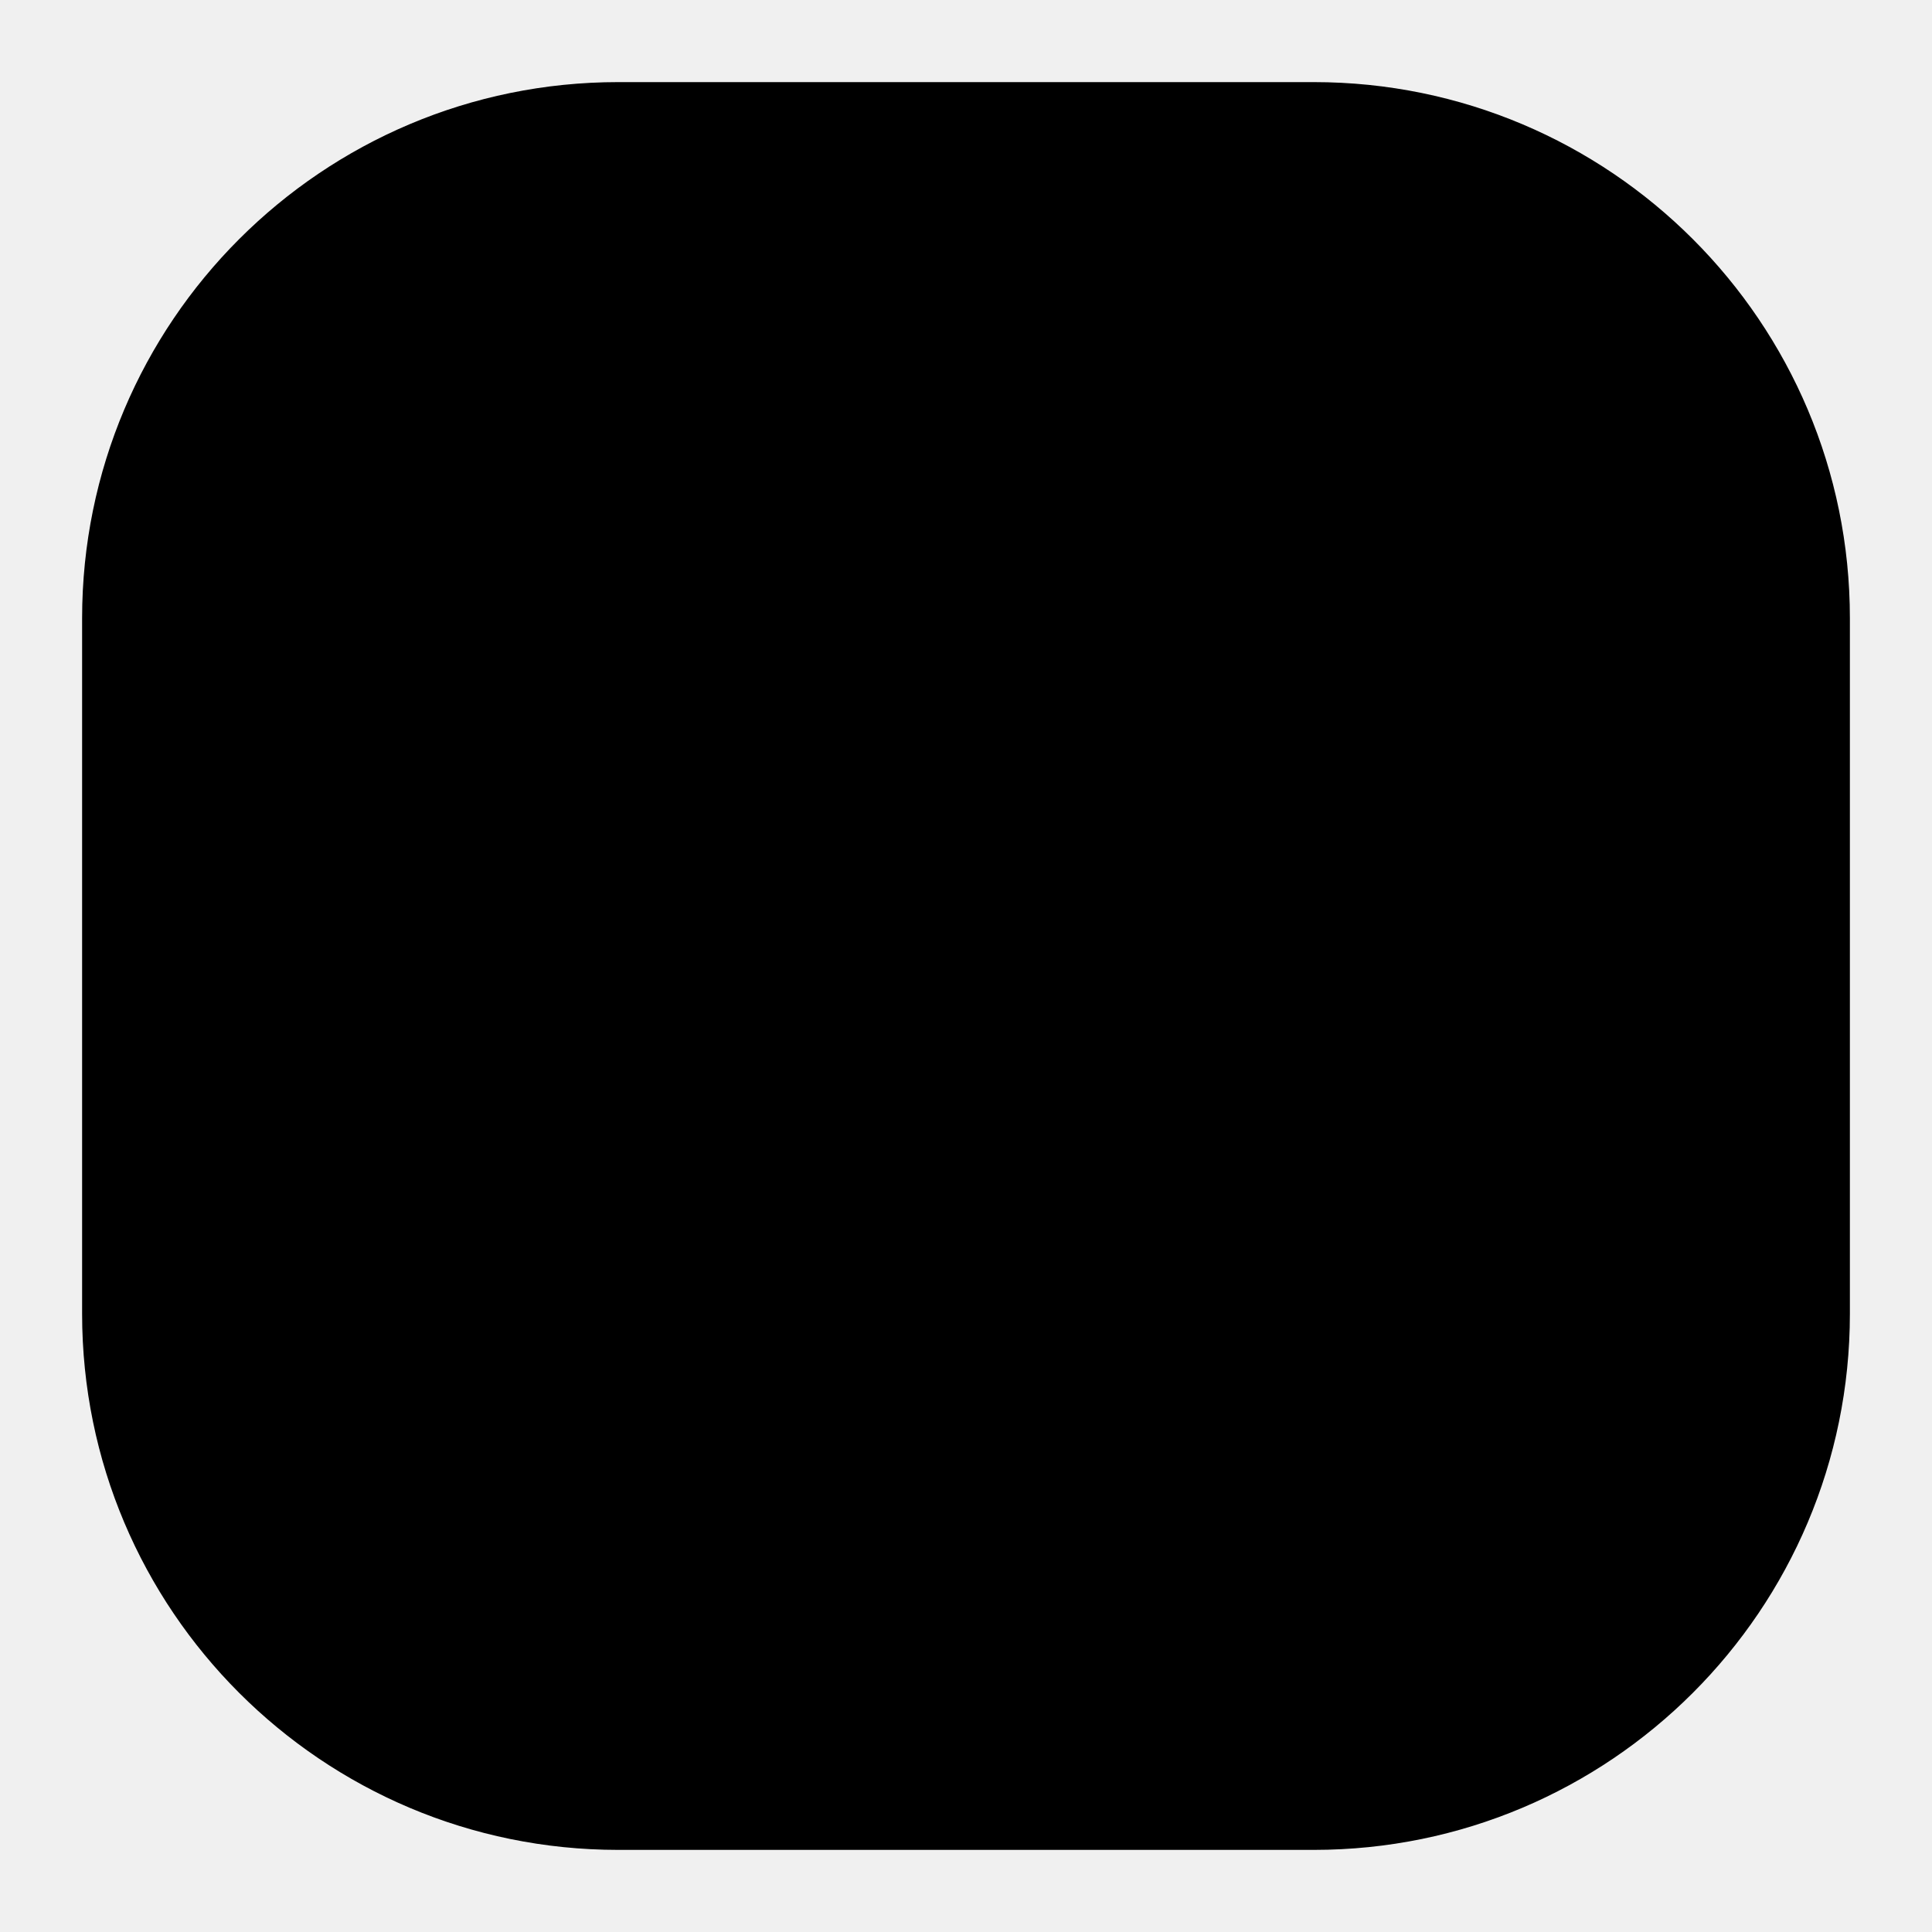
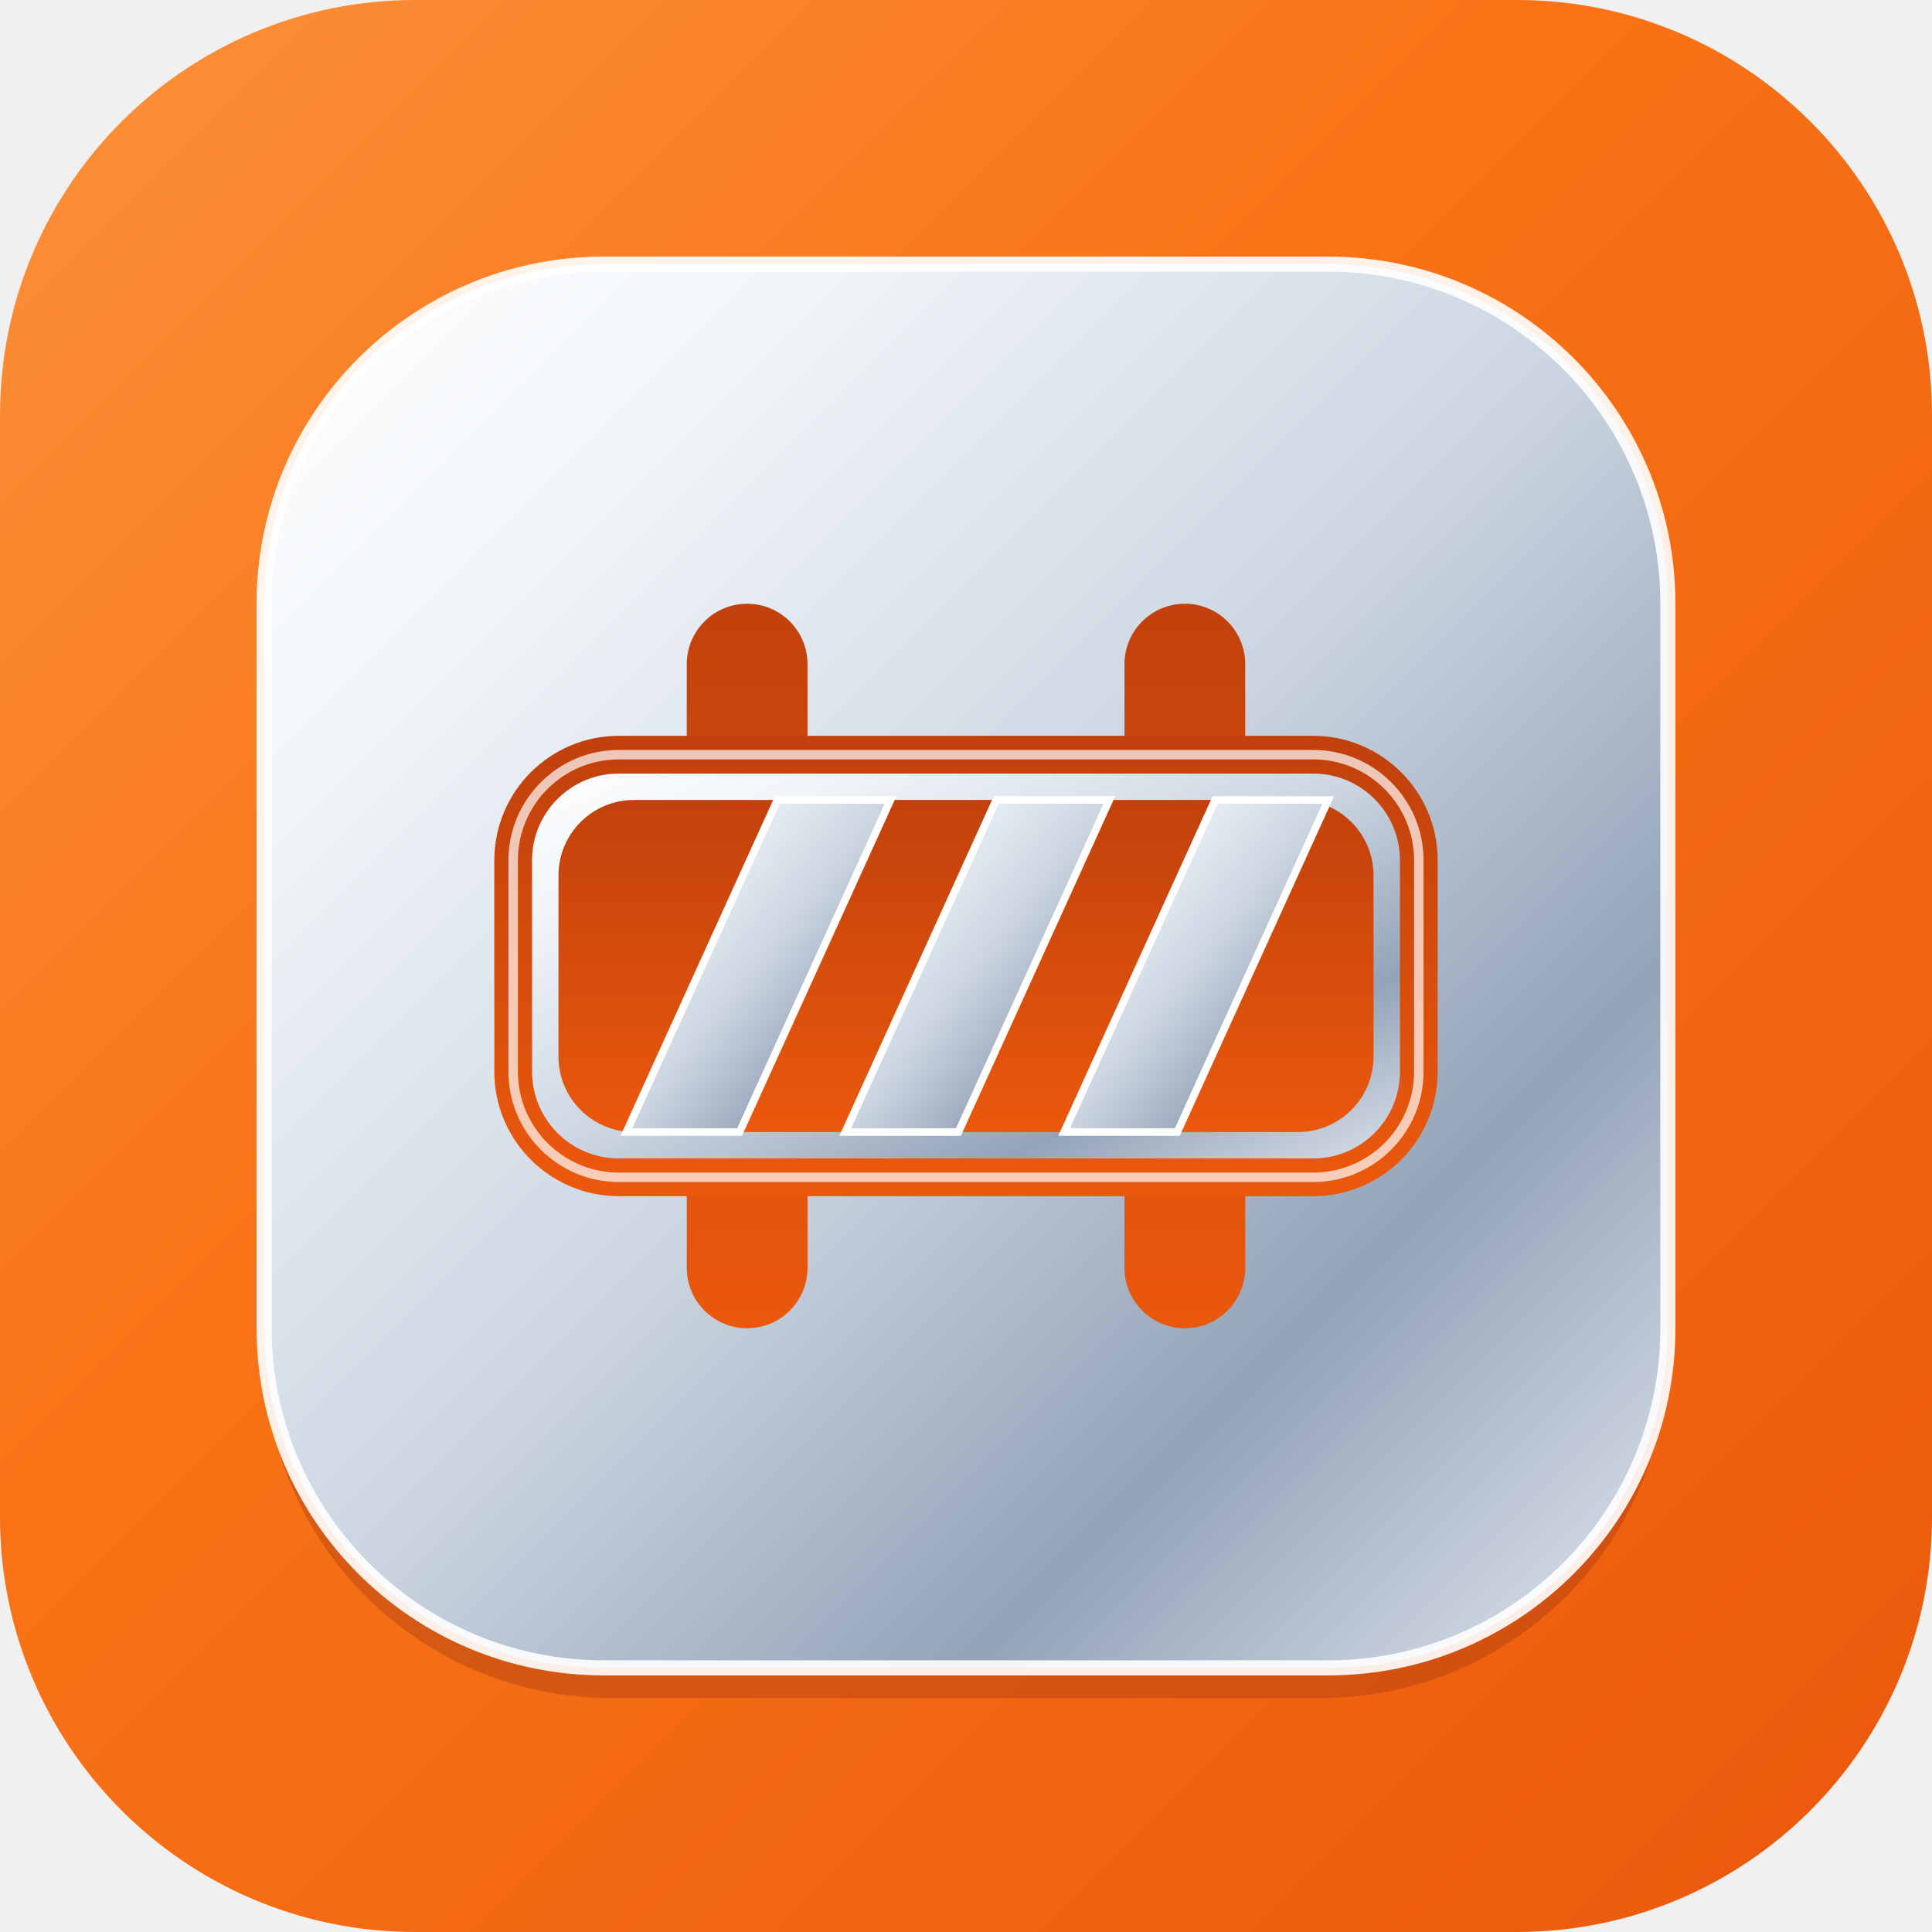
- <svg xmlns="http://www.w3.org/2000/svg" viewBox="0 0 200 200" fill="none">
+ <svg xmlns="http://www.w3.org/2000/svg" viewBox="0 0 512 512" width="512" height="512">
  <defs>
-     <radialGradient id="bgOrangeFav" cx="50%" cy="50%" r="50%">
-       <stop offset="0%" stopColor="#f97316" />
-       <stop offset="100%" stopColor="#ea580c" />
-     </radialGradient>
-     <linearGradient id="metalGradFav" x1="20" y1="20" x2="180" y2="180" gradientUnits="userSpaceOnUse">
-       <stop offset="0%" stopColor="#f8fafc" />
-       <stop offset="25%" stopColor="#e2e8f0" />
-       <stop offset="50%" stopColor="#cbd5e1" />
-       <stop offset="75%" stopColor="#94a3b8" />
-       <stop offset="100%" stopColor="#e2e8f0" />
+     <linearGradient id="bgGrad" x1="0%" y1="0%" x2="100%" y2="100%">
+       <stop offset="0%" stop-color="#FB923C" />
+       <stop offset="40%" stop-color="#F97316" />
+       <stop offset="100%" stop-color="#EA580C" />
    </linearGradient>
-     <linearGradient id="metalHighlightFav" x1="0" y1="0" x2="200" y2="100" gradientUnits="userSpaceOnUse">
-       <stop offset="0%" stopColor="#ffffff" stopOpacity="0.9" />
-       <stop offset="50%" stopColor="#ffffff" stopOpacity="0.2" />
-       <stop offset="100%" stopColor="#64748b" stopOpacity="0.5" />
+     <linearGradient id="metalPlate" x1="0%" y1="0%" x2="100%" y2="100%">
+       <stop offset="0%" stop-color="#FFFFFF" />
+       <stop offset="20%" stop-color="#F1F5F9" />
+       <stop offset="50%" stop-color="#CBD5E1" />
+       <stop offset="75%" stop-color="#94A3B8" />
+       <stop offset="100%" stop-color="#E2E8F0" />
+     </linearGradient>
+     <linearGradient id="cutoutOrange" x1="0%" y1="0%" x2="0%" y2="100%">
+       <stop offset="0%" stop-color="#C2410C" />
+       <stop offset="100%" stop-color="#EA580C" />
    </linearGradient>
  </defs>
-   <rect x="10" y="10" width="180" height="180" rx="54" fill="url(#metalGradFav)" stroke="url(#metalHighlightFav)" stroke-width="3" />
-   <rect x="62" y="52" width="16" height="96" rx="8" fill="url(#bgOrangeFav)" />
-   <rect x="122" y="52" width="16" height="96" rx="8" fill="url(#bgOrangeFav)" />
-   <rect x="42" y="70" width="116" height="60" rx="14" fill="url(#metalGradFav)" stroke="url(#bgOrangeFav)" stroke-width="5" />
-   <rect x="48" y="76" width="104" height="48" rx="10" fill="url(#bgOrangeFav)" />
-   <path d="M56 124 L76 76 L90 76 L70 124 Z" fill="url(#metalGradFav)" />
-   <path d="M84 124 L104 76 L118 76 L98 124 Z" fill="url(#metalGradFav)" />
-   <path d="M112 124 L132 76 L146 76 L126 124 Z" fill="url(#metalGradFav)" />
+   <rect width="512" height="512" rx="110" fill="url(#bgGrad)" />
+   <rect x="70" y="78" width="372" height="372" rx="92" fill="#9A3412" opacity="0.35" />
+   <rect x="70" y="70" width="372" height="372" rx="90" fill="url(#metalPlate)" stroke="#FFFFFF" stroke-width="4" stroke-opacity="0.9" />
+   <rect x="182" y="160" width="32" height="192" rx="16" fill="url(#cutoutOrange)" />
+   <rect x="298" y="160" width="32" height="192" rx="16" fill="url(#cutoutOrange)" />
+   <rect x="136" y="200" width="240" height="112" rx="28" fill="url(#metalPlate)" stroke="url(#cutoutOrange)" stroke-width="10" />
+   <rect x="148" y="212" width="216" height="88" rx="20" fill="url(#cutoutOrange)" />
+   <g fill="url(#metalPlate)" stroke="#FFFFFF" stroke-width="2">
+     <polygon points="166,300 206,212 236,212 196,300" />
+     <polygon points="224,300 264,212 294,212 254,300" />
+     <polygon points="282,300 322,212 352,212 312,300" />
+   </g>
+   <rect x="136" y="200" width="240" height="112" rx="28" fill="none" stroke="#FFFFFF" stroke-width="2.5" stroke-opacity="0.7" />
</svg>
